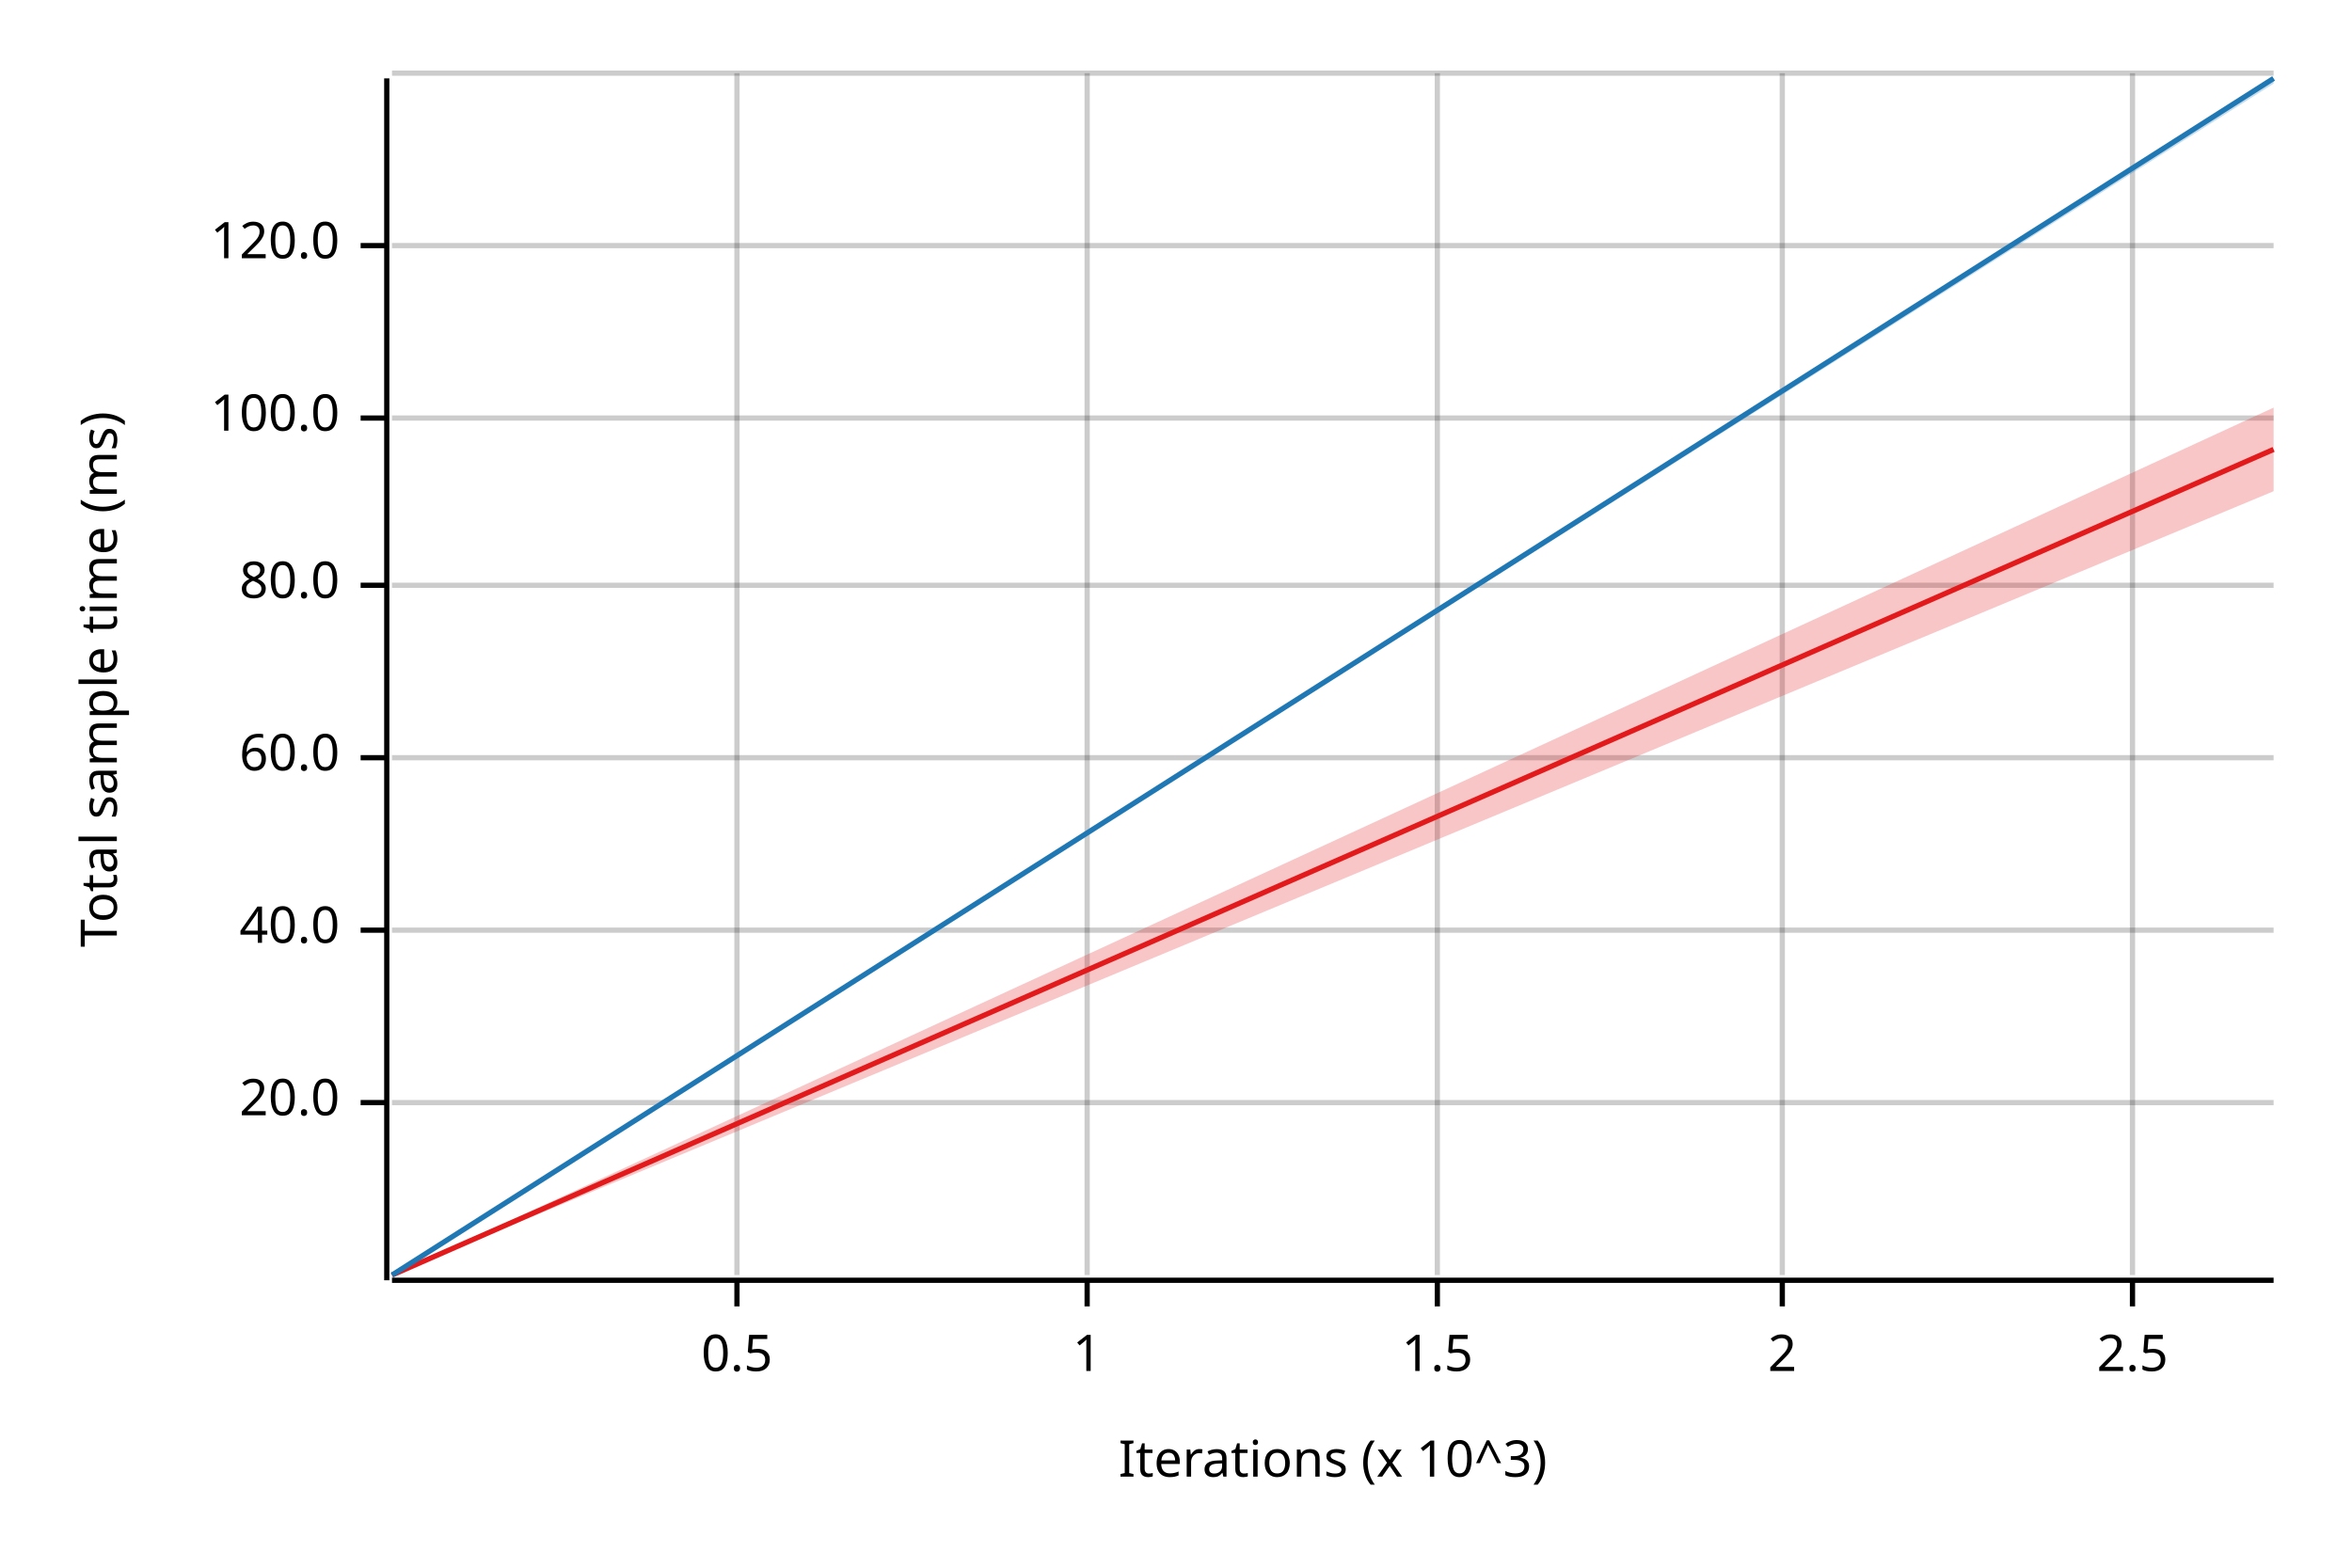
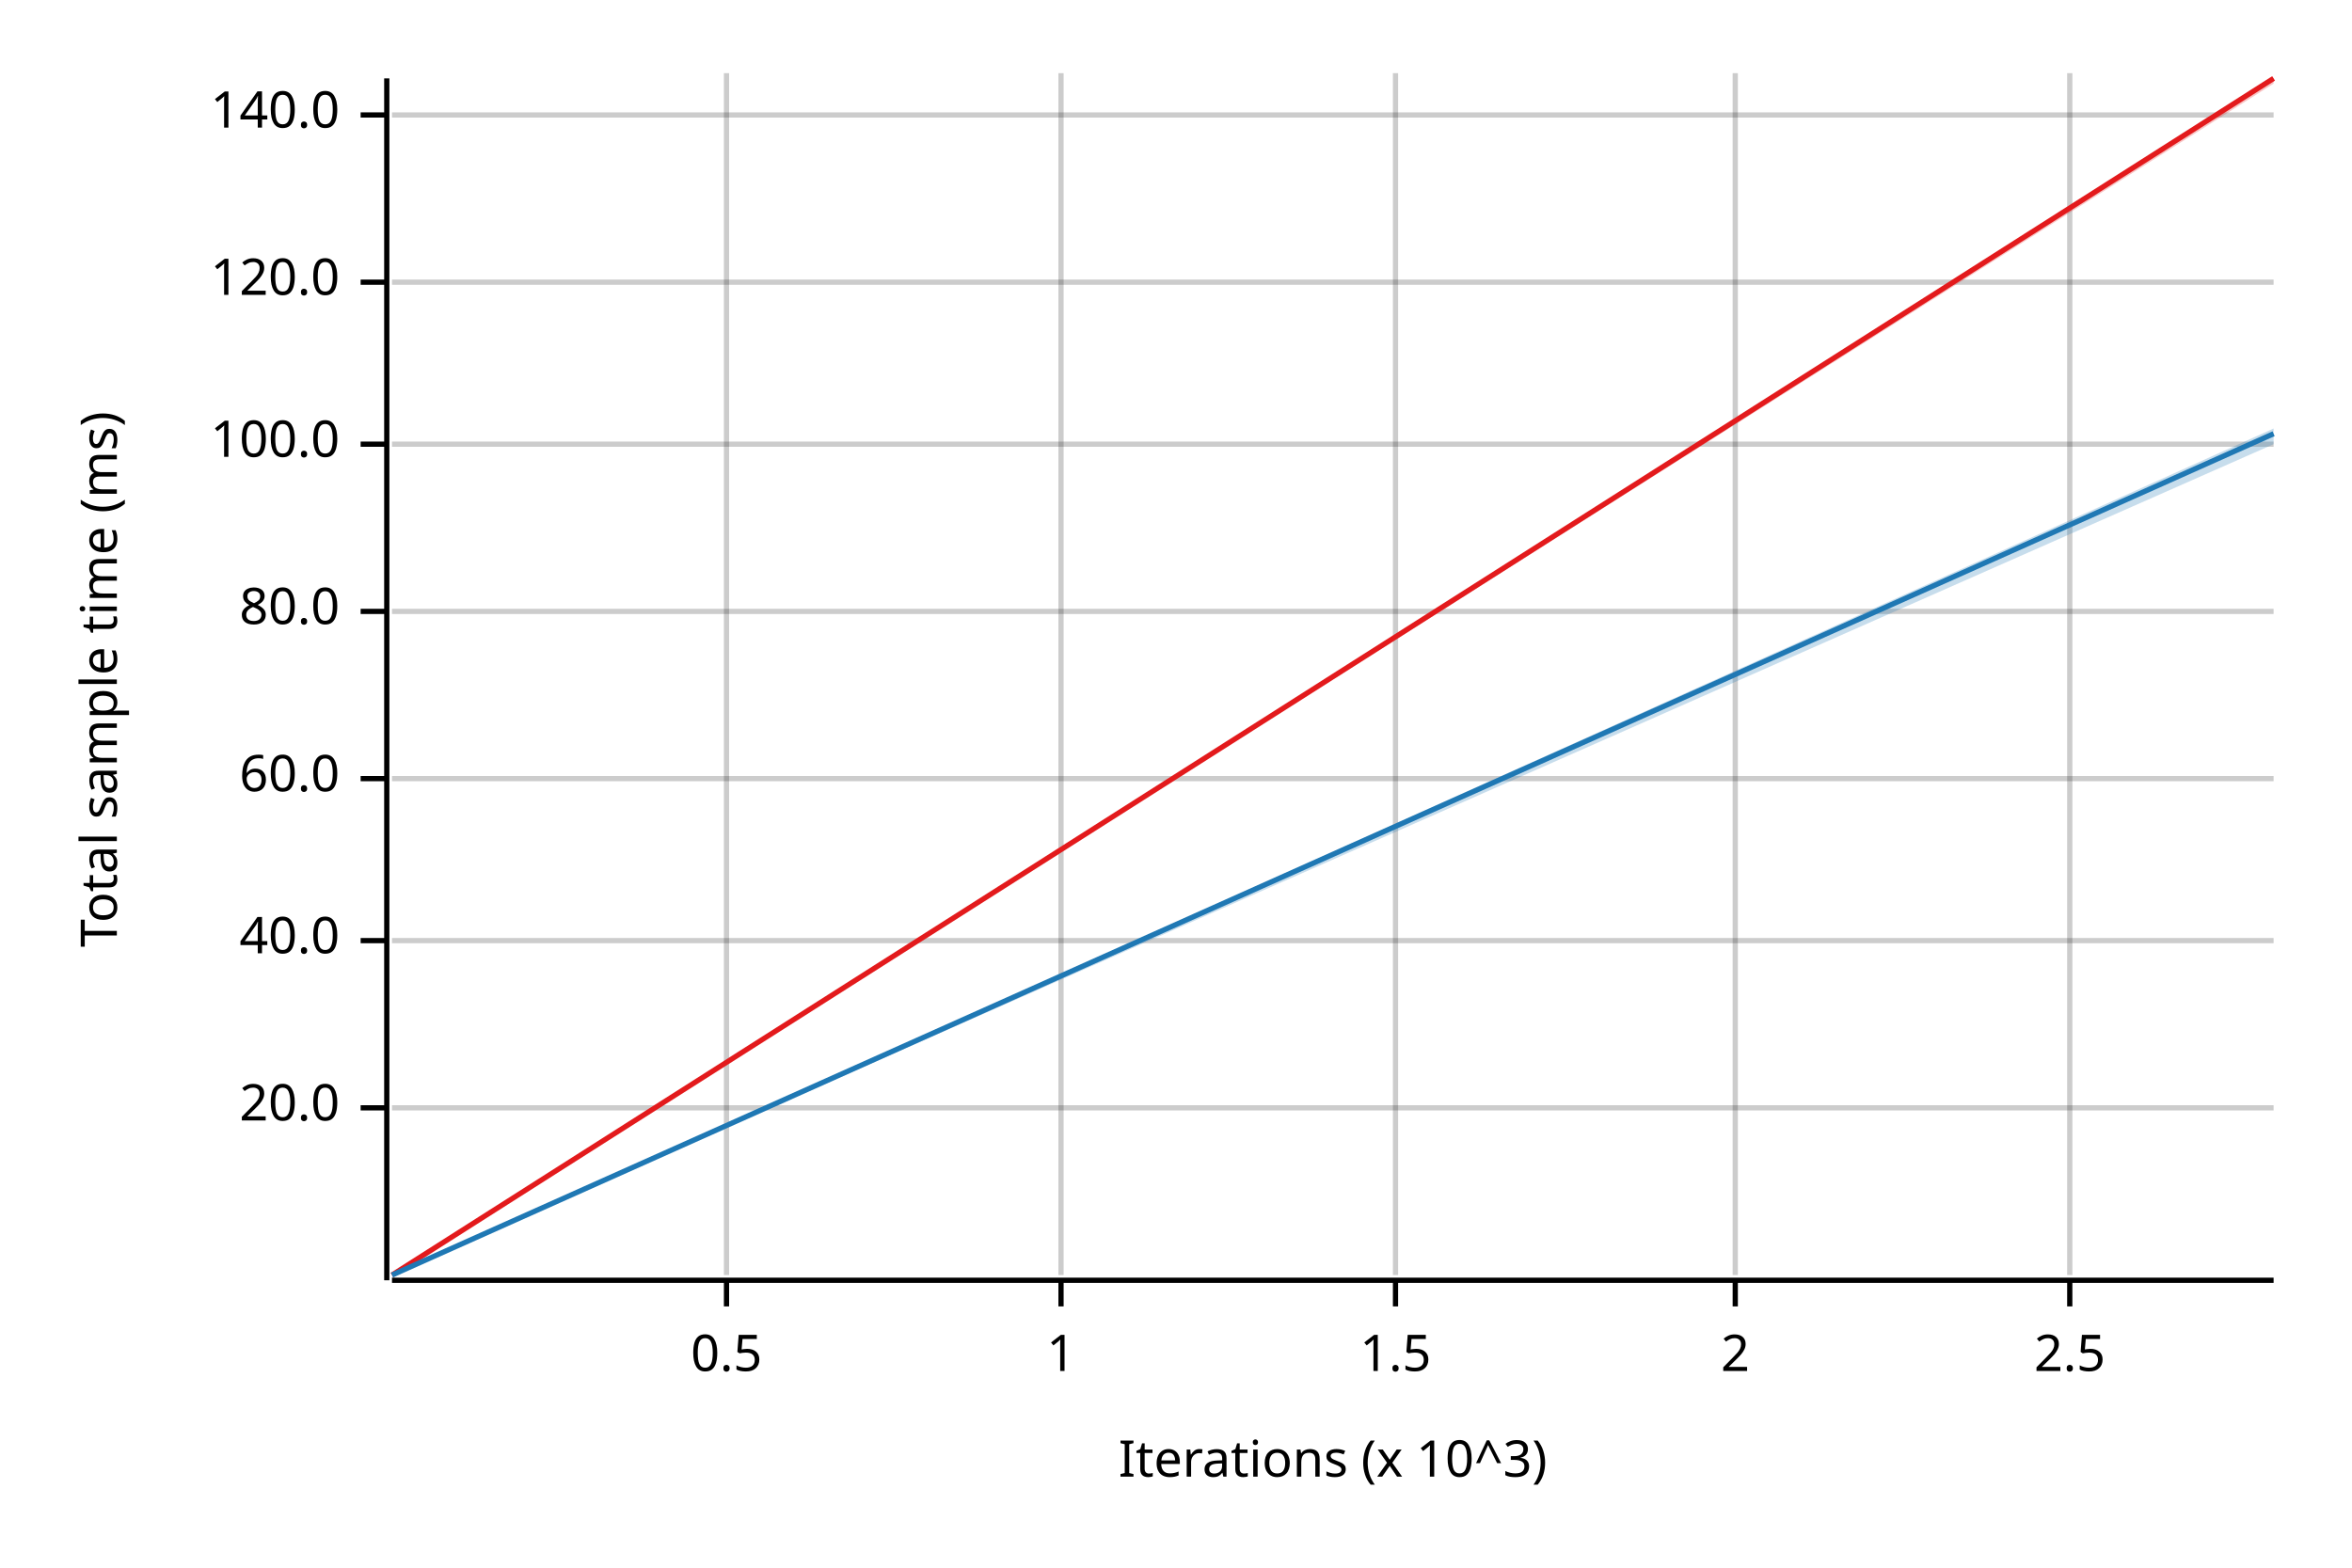
<svg xmlns="http://www.w3.org/2000/svg" width="450" height="300" viewBox="0 0 450 300">
  <text x="15" y="130" dy="0.76em" text-anchor="middle" font-family="sans-serif" font-size="9.677" opacity="1" fill="#000000" transform="rotate(270, 15, 130)">
Total sample time (ms)
</text>
  <text x="255" y="285" dy="-0.5ex" text-anchor="middle" font-family="sans-serif" font-size="9.677" opacity="1" fill="#000000">
Iterations (x 10^3)
</text>
-   <line opacity="0.2" stroke="#000000" stroke-width="1" x1="141" y1="244" x2="141" y2="14" />
-   <line opacity="0.2" stroke="#000000" stroke-width="1" x1="208" y1="244" x2="208" y2="14" />
-   <line opacity="0.2" stroke="#000000" stroke-width="1" x1="275" y1="244" x2="275" y2="14" />
-   <line opacity="0.2" stroke="#000000" stroke-width="1" x1="341" y1="244" x2="341" y2="14" />
-   <line opacity="0.2" stroke="#000000" stroke-width="1" x1="408" y1="244" x2="408" y2="14" />
-   <line opacity="0.2" stroke="#000000" stroke-width="1" x1="75" y1="211" x2="435" y2="211" />
-   <line opacity="0.2" stroke="#000000" stroke-width="1" x1="75" y1="178" x2="435" y2="178" />
-   <line opacity="0.2" stroke="#000000" stroke-width="1" x1="75" y1="145" x2="435" y2="145" />
-   <line opacity="0.2" stroke="#000000" stroke-width="1" x1="75" y1="112" x2="435" y2="112" />
-   <line opacity="0.2" stroke="#000000" stroke-width="1" x1="75" y1="80" x2="435" y2="80" />
-   <line opacity="0.2" stroke="#000000" stroke-width="1" x1="75" y1="47" x2="435" y2="47" />
-   <line opacity="0.2" stroke="#000000" stroke-width="1" x1="75" y1="14" x2="435" y2="14" />
+   <line opacity="0.2" stroke="#000000" stroke-width="1" x1="139" y1="244" x2="139" y2="14" />
+   <line opacity="0.2" stroke="#000000" stroke-width="1" x1="203" y1="244" x2="203" y2="14" />
+   <line opacity="0.2" stroke="#000000" stroke-width="1" x1="267" y1="244" x2="267" y2="14" />
+   <line opacity="0.2" stroke="#000000" stroke-width="1" x1="332" y1="244" x2="332" y2="14" />
+   <line opacity="0.2" stroke="#000000" stroke-width="1" x1="396" y1="244" x2="396" y2="14" />
+   <line opacity="0.2" stroke="#000000" stroke-width="1" x1="75" y1="212" x2="435" y2="212" />
+   <line opacity="0.2" stroke="#000000" stroke-width="1" x1="75" y1="180" x2="435" y2="180" />
+   <line opacity="0.2" stroke="#000000" stroke-width="1" x1="75" y1="149" x2="435" y2="149" />
+   <line opacity="0.2" stroke="#000000" stroke-width="1" x1="75" y1="117" x2="435" y2="117" />
+   <line opacity="0.2" stroke="#000000" stroke-width="1" x1="75" y1="85" x2="435" y2="85" />
+   <line opacity="0.2" stroke="#000000" stroke-width="1" x1="75" y1="54" x2="435" y2="54" />
+   <line opacity="0.2" stroke="#000000" stroke-width="1" x1="75" y1="22" x2="435" y2="22" />
  <polyline fill="none" opacity="1" stroke="#000000" stroke-width="1" points="74,15 74,245 " />
-   <text x="65" y="211" dy="0.5ex" text-anchor="end" font-family="sans-serif" font-size="9.677" opacity="1" fill="#000000">
+   <text x="65" y="212" dy="0.5ex" text-anchor="end" font-family="sans-serif" font-size="9.677" opacity="1" fill="#000000">
20.0
</text>
-   <polyline fill="none" opacity="1" stroke="#000000" stroke-width="1" points="69,211 74,211 " />
-   <text x="65" y="178" dy="0.5ex" text-anchor="end" font-family="sans-serif" font-size="9.677" opacity="1" fill="#000000">
+   <polyline fill="none" opacity="1" stroke="#000000" stroke-width="1" points="69,212 74,212 " />
+   <text x="65" y="180" dy="0.5ex" text-anchor="end" font-family="sans-serif" font-size="9.677" opacity="1" fill="#000000">
40.0
</text>
-   <polyline fill="none" opacity="1" stroke="#000000" stroke-width="1" points="69,178 74,178 " />
-   <text x="65" y="145" dy="0.5ex" text-anchor="end" font-family="sans-serif" font-size="9.677" opacity="1" fill="#000000">
+   <polyline fill="none" opacity="1" stroke="#000000" stroke-width="1" points="69,180 74,180 " />
+   <text x="65" y="149" dy="0.5ex" text-anchor="end" font-family="sans-serif" font-size="9.677" opacity="1" fill="#000000">
60.0
</text>
-   <polyline fill="none" opacity="1" stroke="#000000" stroke-width="1" points="69,145 74,145 " />
-   <text x="65" y="112" dy="0.5ex" text-anchor="end" font-family="sans-serif" font-size="9.677" opacity="1" fill="#000000">
+   <polyline fill="none" opacity="1" stroke="#000000" stroke-width="1" points="69,149 74,149 " />
+   <text x="65" y="117" dy="0.5ex" text-anchor="end" font-family="sans-serif" font-size="9.677" opacity="1" fill="#000000">
80.0
</text>
-   <polyline fill="none" opacity="1" stroke="#000000" stroke-width="1" points="69,112 74,112 " />
-   <text x="65" y="80" dy="0.5ex" text-anchor="end" font-family="sans-serif" font-size="9.677" opacity="1" fill="#000000">
+   <polyline fill="none" opacity="1" stroke="#000000" stroke-width="1" points="69,117 74,117 " />
+   <text x="65" y="85" dy="0.5ex" text-anchor="end" font-family="sans-serif" font-size="9.677" opacity="1" fill="#000000">
100.0
</text>
-   <polyline fill="none" opacity="1" stroke="#000000" stroke-width="1" points="69,80 74,80 " />
-   <text x="65" y="47" dy="0.5ex" text-anchor="end" font-family="sans-serif" font-size="9.677" opacity="1" fill="#000000">
+   <polyline fill="none" opacity="1" stroke="#000000" stroke-width="1" points="69,85 74,85 " />
+   <text x="65" y="54" dy="0.5ex" text-anchor="end" font-family="sans-serif" font-size="9.677" opacity="1" fill="#000000">
120.0
</text>
-   <polyline fill="none" opacity="1" stroke="#000000" stroke-width="1" points="69,47 74,47 " />
+   <polyline fill="none" opacity="1" stroke="#000000" stroke-width="1" points="69,54 74,54 " />
+   <text x="65" y="22" dy="0.5ex" text-anchor="end" font-family="sans-serif" font-size="9.677" opacity="1" fill="#000000">
+ 140.0
+ </text>
+   <polyline fill="none" opacity="1" stroke="#000000" stroke-width="1" points="69,22 74,22 " />
  <polyline fill="none" opacity="1" stroke="#000000" stroke-width="1" points="75,245 435,245 " />
-   <text x="141" y="255" dy="0.76em" text-anchor="middle" font-family="sans-serif" font-size="9.677" opacity="1" fill="#000000">
+   <text x="139" y="255" dy="0.76em" text-anchor="middle" font-family="sans-serif" font-size="9.677" opacity="1" fill="#000000">
0.5
</text>
-   <polyline fill="none" opacity="1" stroke="#000000" stroke-width="1" points="141,245 141,250 " />
-   <text x="208" y="255" dy="0.76em" text-anchor="middle" font-family="sans-serif" font-size="9.677" opacity="1" fill="#000000">
+   <polyline fill="none" opacity="1" stroke="#000000" stroke-width="1" points="139,245 139,250 " />
+   <text x="203" y="255" dy="0.76em" text-anchor="middle" font-family="sans-serif" font-size="9.677" opacity="1" fill="#000000">
1
</text>
-   <polyline fill="none" opacity="1" stroke="#000000" stroke-width="1" points="208,245 208,250 " />
-   <text x="275" y="255" dy="0.76em" text-anchor="middle" font-family="sans-serif" font-size="9.677" opacity="1" fill="#000000">
+   <polyline fill="none" opacity="1" stroke="#000000" stroke-width="1" points="203,245 203,250 " />
+   <text x="267" y="255" dy="0.76em" text-anchor="middle" font-family="sans-serif" font-size="9.677" opacity="1" fill="#000000">
1.5
</text>
-   <polyline fill="none" opacity="1" stroke="#000000" stroke-width="1" points="275,245 275,250 " />
-   <text x="341" y="255" dy="0.76em" text-anchor="middle" font-family="sans-serif" font-size="9.677" opacity="1" fill="#000000">
+   <polyline fill="none" opacity="1" stroke="#000000" stroke-width="1" points="267,245 267,250 " />
+   <text x="332" y="255" dy="0.76em" text-anchor="middle" font-family="sans-serif" font-size="9.677" opacity="1" fill="#000000">
2
</text>
-   <polyline fill="none" opacity="1" stroke="#000000" stroke-width="1" points="341,245 341,250 " />
-   <text x="408" y="255" dy="0.76em" text-anchor="middle" font-family="sans-serif" font-size="9.677" opacity="1" fill="#000000">
+   <polyline fill="none" opacity="1" stroke="#000000" stroke-width="1" points="332,245 332,250 " />
+   <text x="396" y="255" dy="0.76em" text-anchor="middle" font-family="sans-serif" font-size="9.677" opacity="1" fill="#000000">
2.5
</text>
-   <polyline fill="none" opacity="1" stroke="#000000" stroke-width="1" points="408,245 408,250 " />
-   <polyline fill="none" opacity="1" stroke="#E31A1C" stroke-width="1" points="75,244 435,86 " />
-   <polygon opacity="0.25" fill="#E31A1C" points="75,244 435,94 435,78 " />
-   <polyline fill="none" opacity="1" stroke="#1F78B4" stroke-width="1" points="75,244 435,15 " />
-   <polygon opacity="0.25" fill="#1F78B4" points="75,244 435,16 435,15 " />
+   <polyline fill="none" opacity="1" stroke="#000000" stroke-width="1" points="396,245 396,250 " />
+   <polyline fill="none" opacity="1" stroke="#E31A1C" stroke-width="1" points="75,244 435,15 " />
+   <polygon opacity="0.25" fill="#E31A1C" points="75,244 435,16 435,15 " />
+   <polyline fill="none" opacity="1" stroke="#1F78B4" stroke-width="1" points="75,244 435,83 " />
+   <polygon opacity="0.25" fill="#1F78B4" points="75,244 435,85 435,82 " />
</svg>
